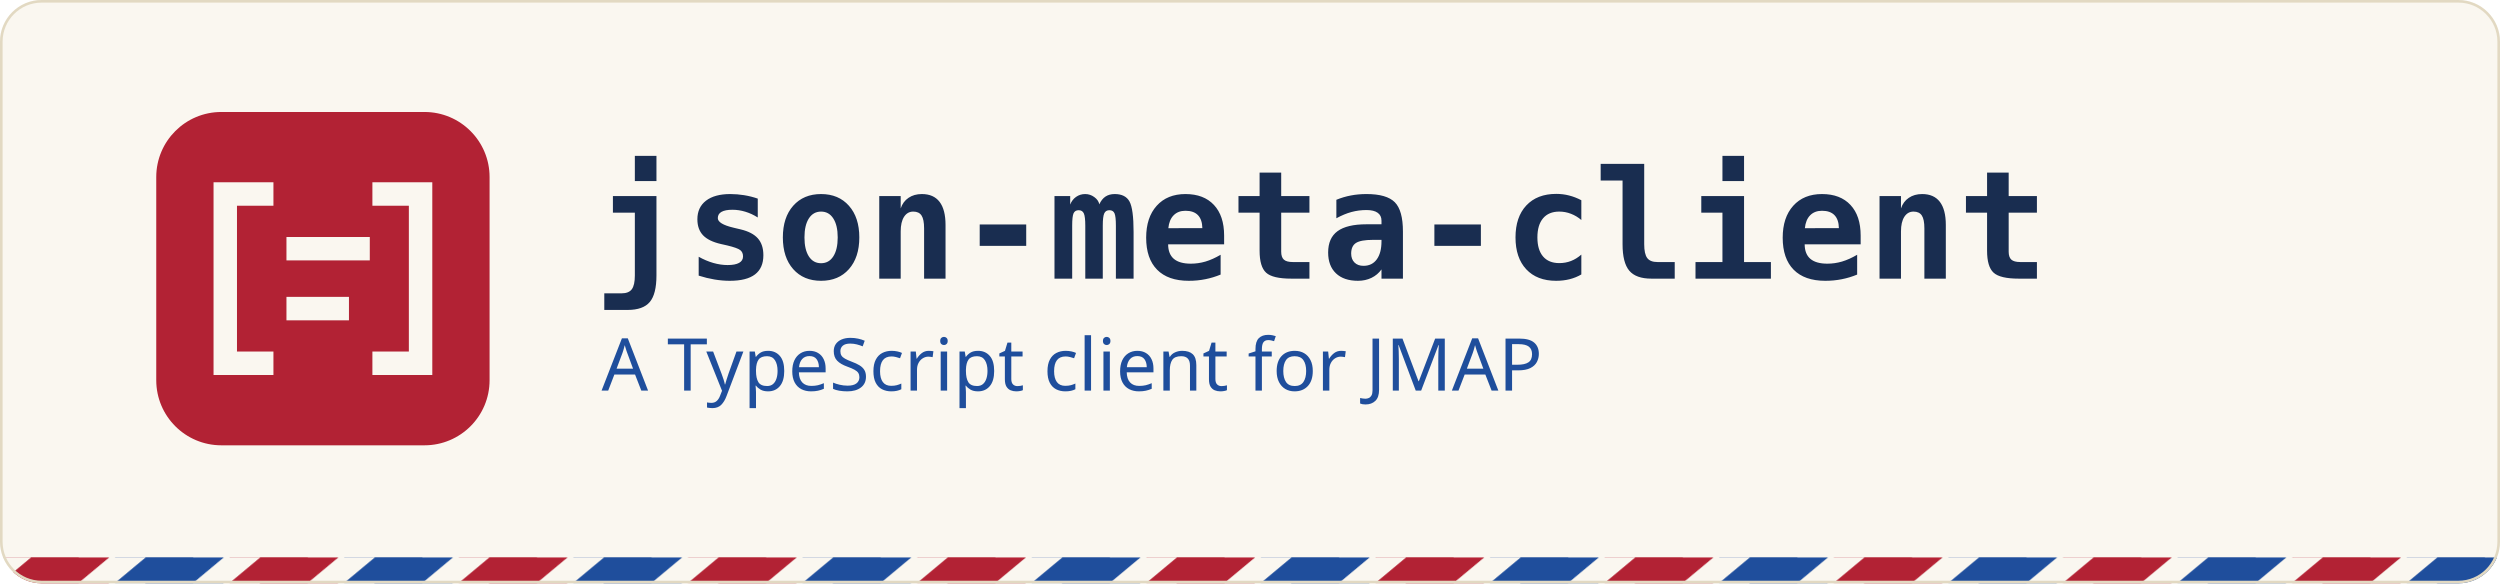
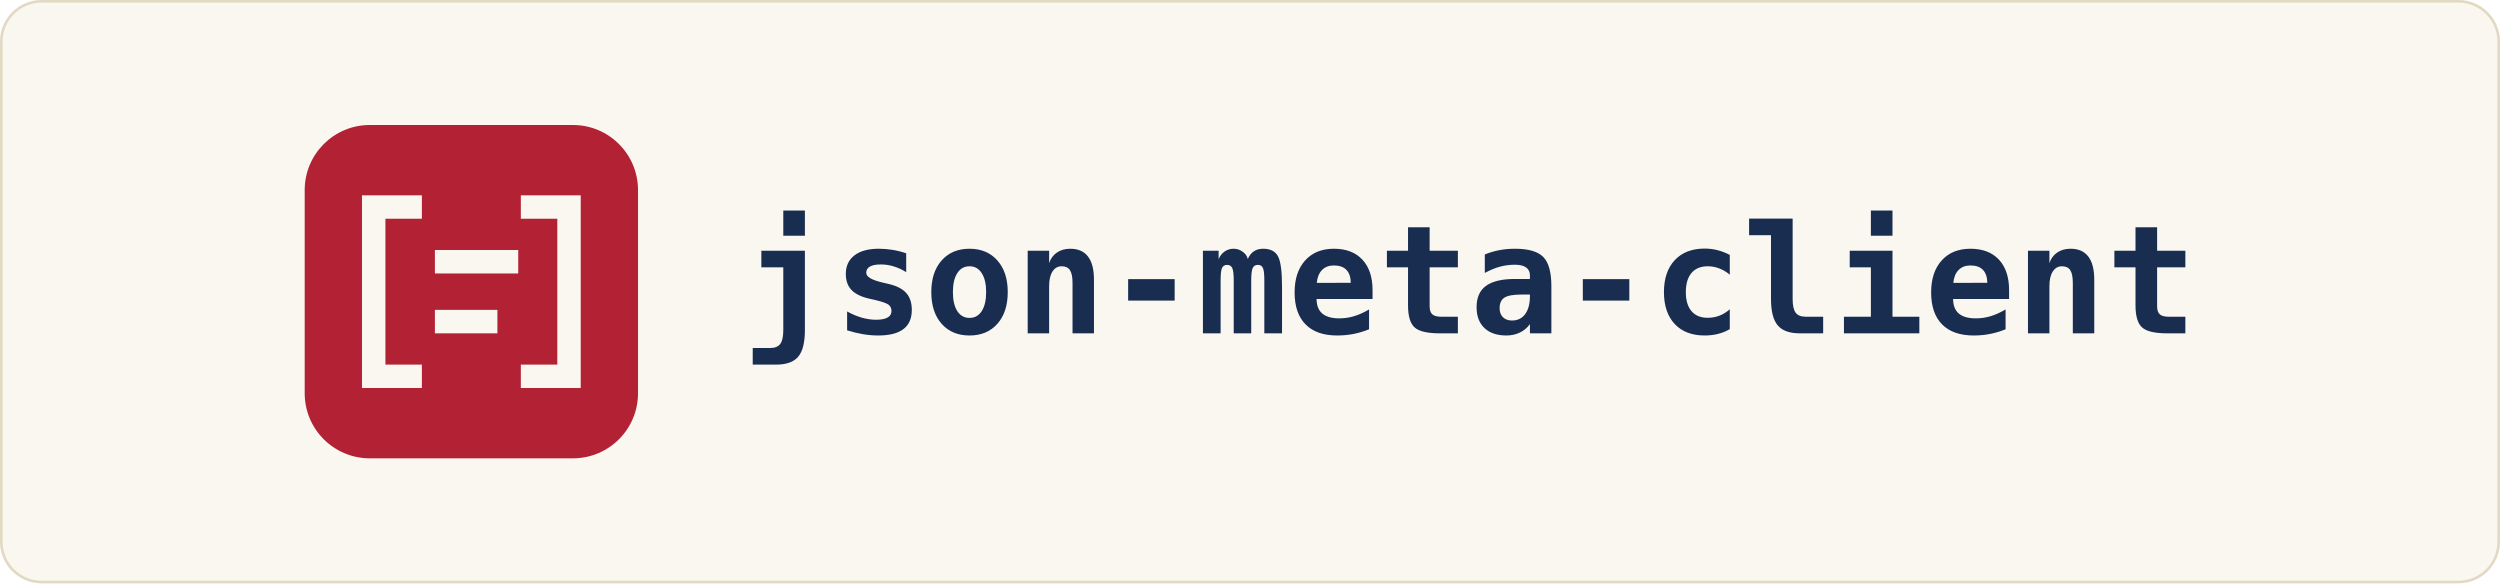
<svg xmlns="http://www.w3.org/2000/svg" width="960" height="224" viewBox="0 0 960 224">
  <defs>
    <clipPath id="a">
      <rect width="960" height="224" rx="16" />
    </clipPath>
-     <pattern id="b" width="88" height="10" y="214" patternUnits="userSpaceOnUse">
-       <path fill="#b22234" d="M0 10 12 0h30L30 10Z" />
-       <path fill="#1f4e9c" d="M44 10 56 0h30L74 10Z" />
-     </pattern>
  </defs>
  <g clip-path="url(#a)">
    <path fill="#faf7f0" d="M0 0h960v224H0z" />
-     <path fill="url(#b)" d="M0 214h960v10H0z" />
-     <g transform="translate(60 43)">
+     <g transform="translate(117 48)">
      <rect width="128" height="128" fill="#b22234" rx="25" />
      <path fill="#faf7f0" d="M45 27H22v74h23v-9H31V36h14Zm38 0h23v74H83v-9h14V36H83ZM50 48h32v9H50zm0 23h24v9H50z" />
    </g>
-     <text x="228" y="107" fill="#192d50" font-family="Menlo, Consolas, monospace" font-size="58" font-weight="700">json-meta-client</text>
-     <text x="231" y="150" fill="#1f4e9c" font-family="system-ui, sans-serif" font-size="28">A TypeScript client for JMAP</text>
+     <text x="285" y="128" fill="#192d50" font-family="Menlo, Consolas, monospace" font-size="58" font-weight="700">json-meta-client</text>
  </g>
  <rect width="959" height="223" x=".5" y=".5" fill="none" stroke="#e2d9c2" rx="15.5" />
</svg>
